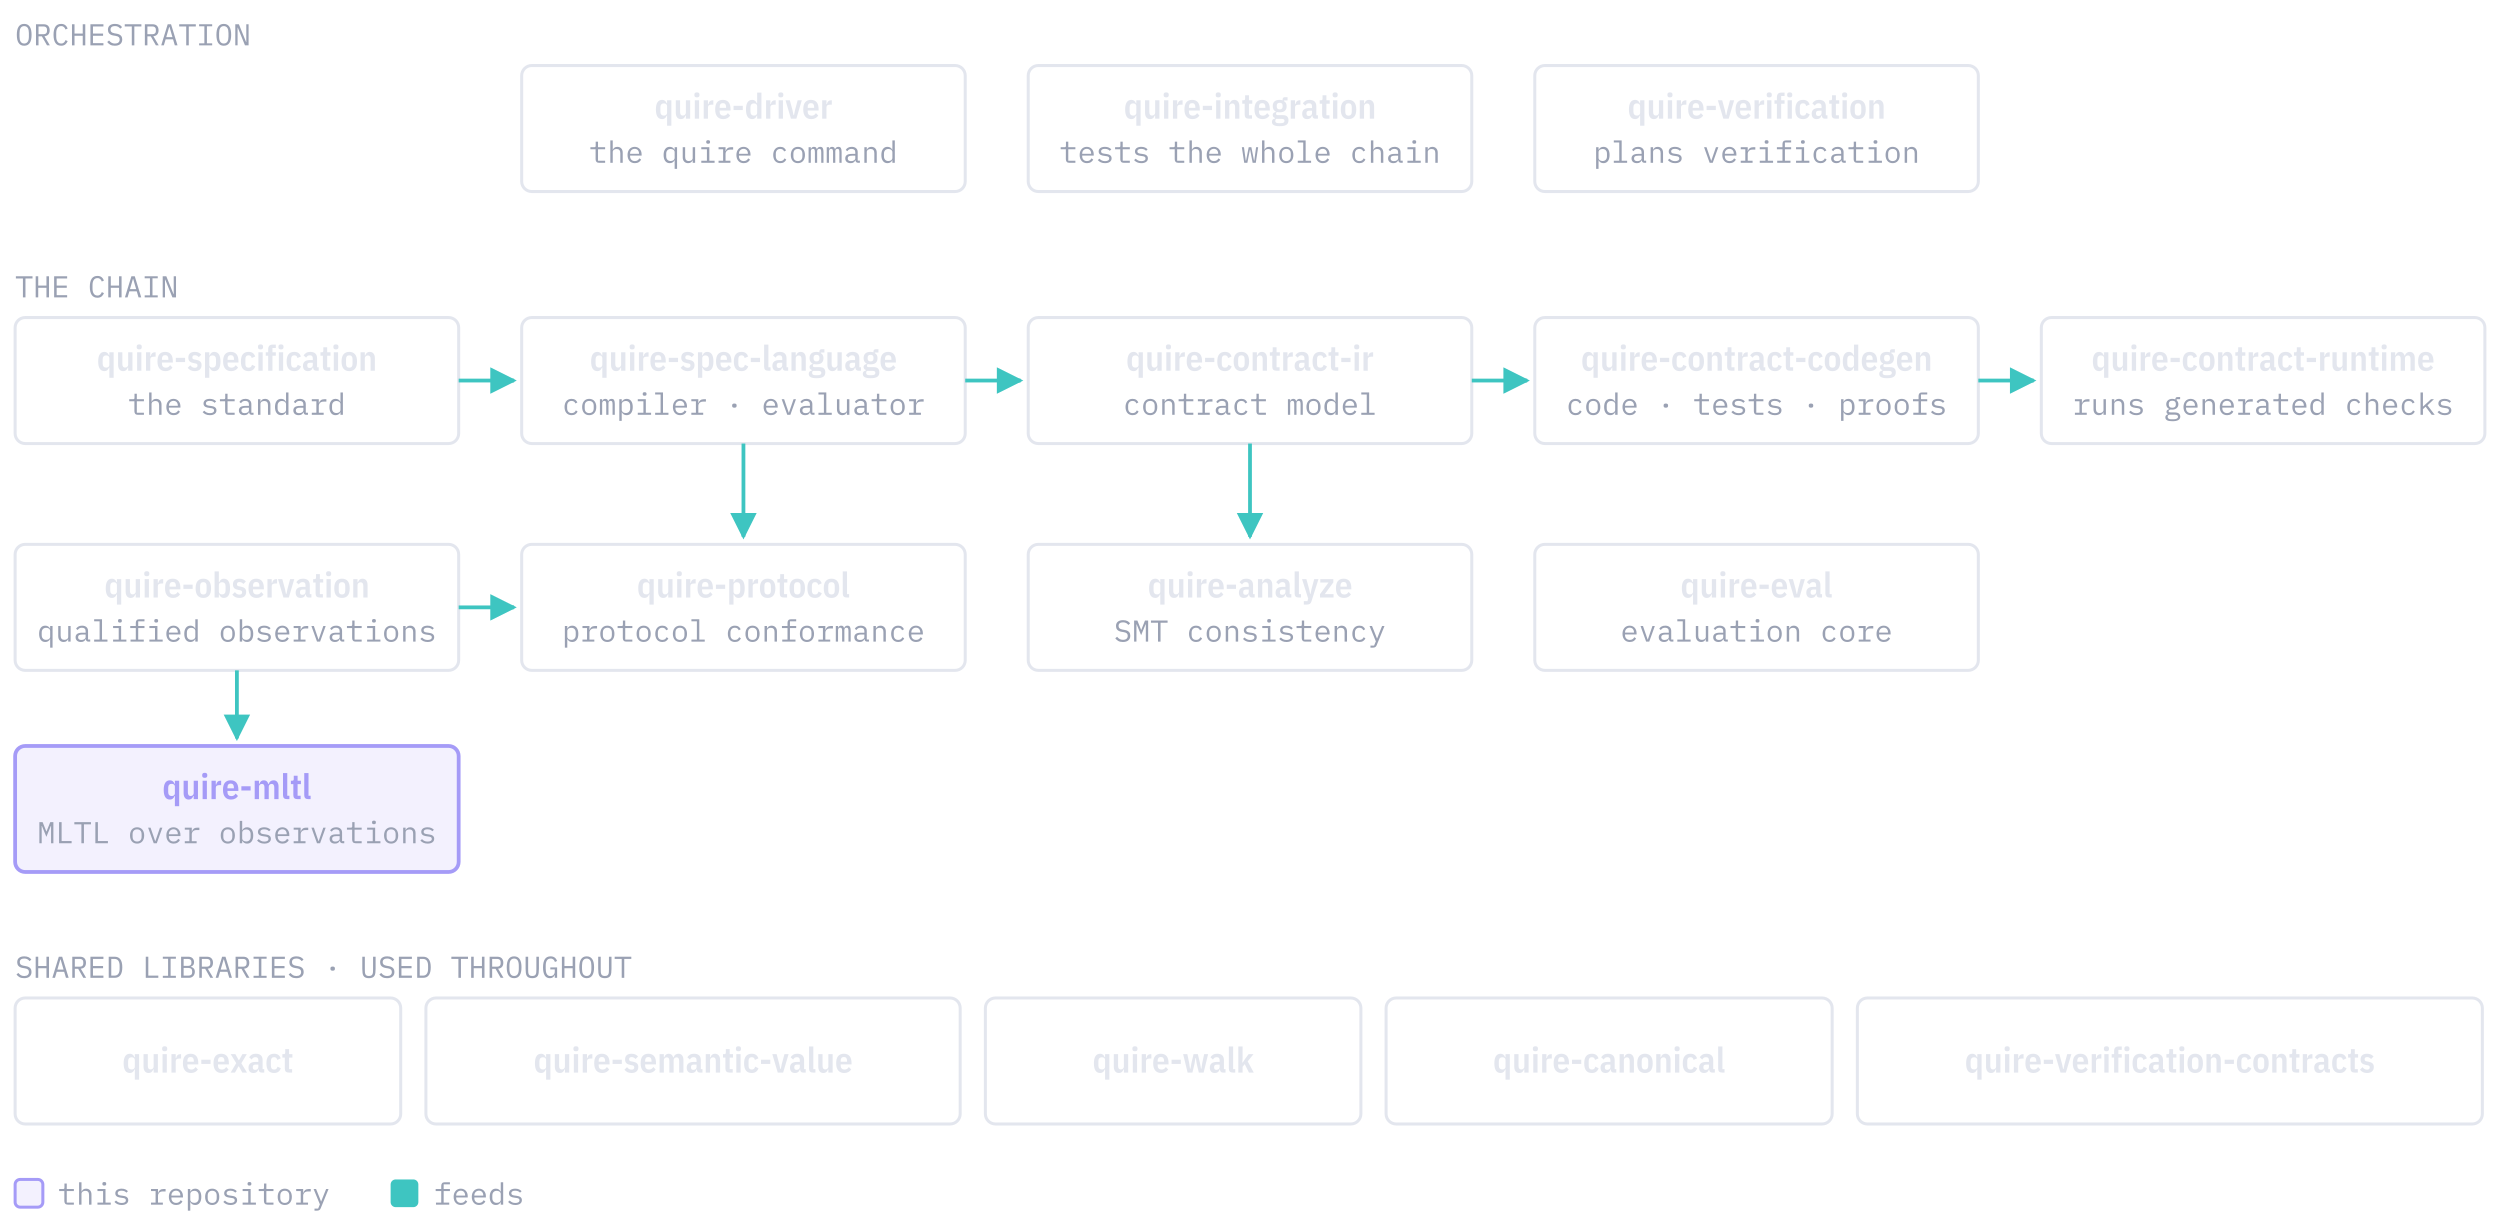
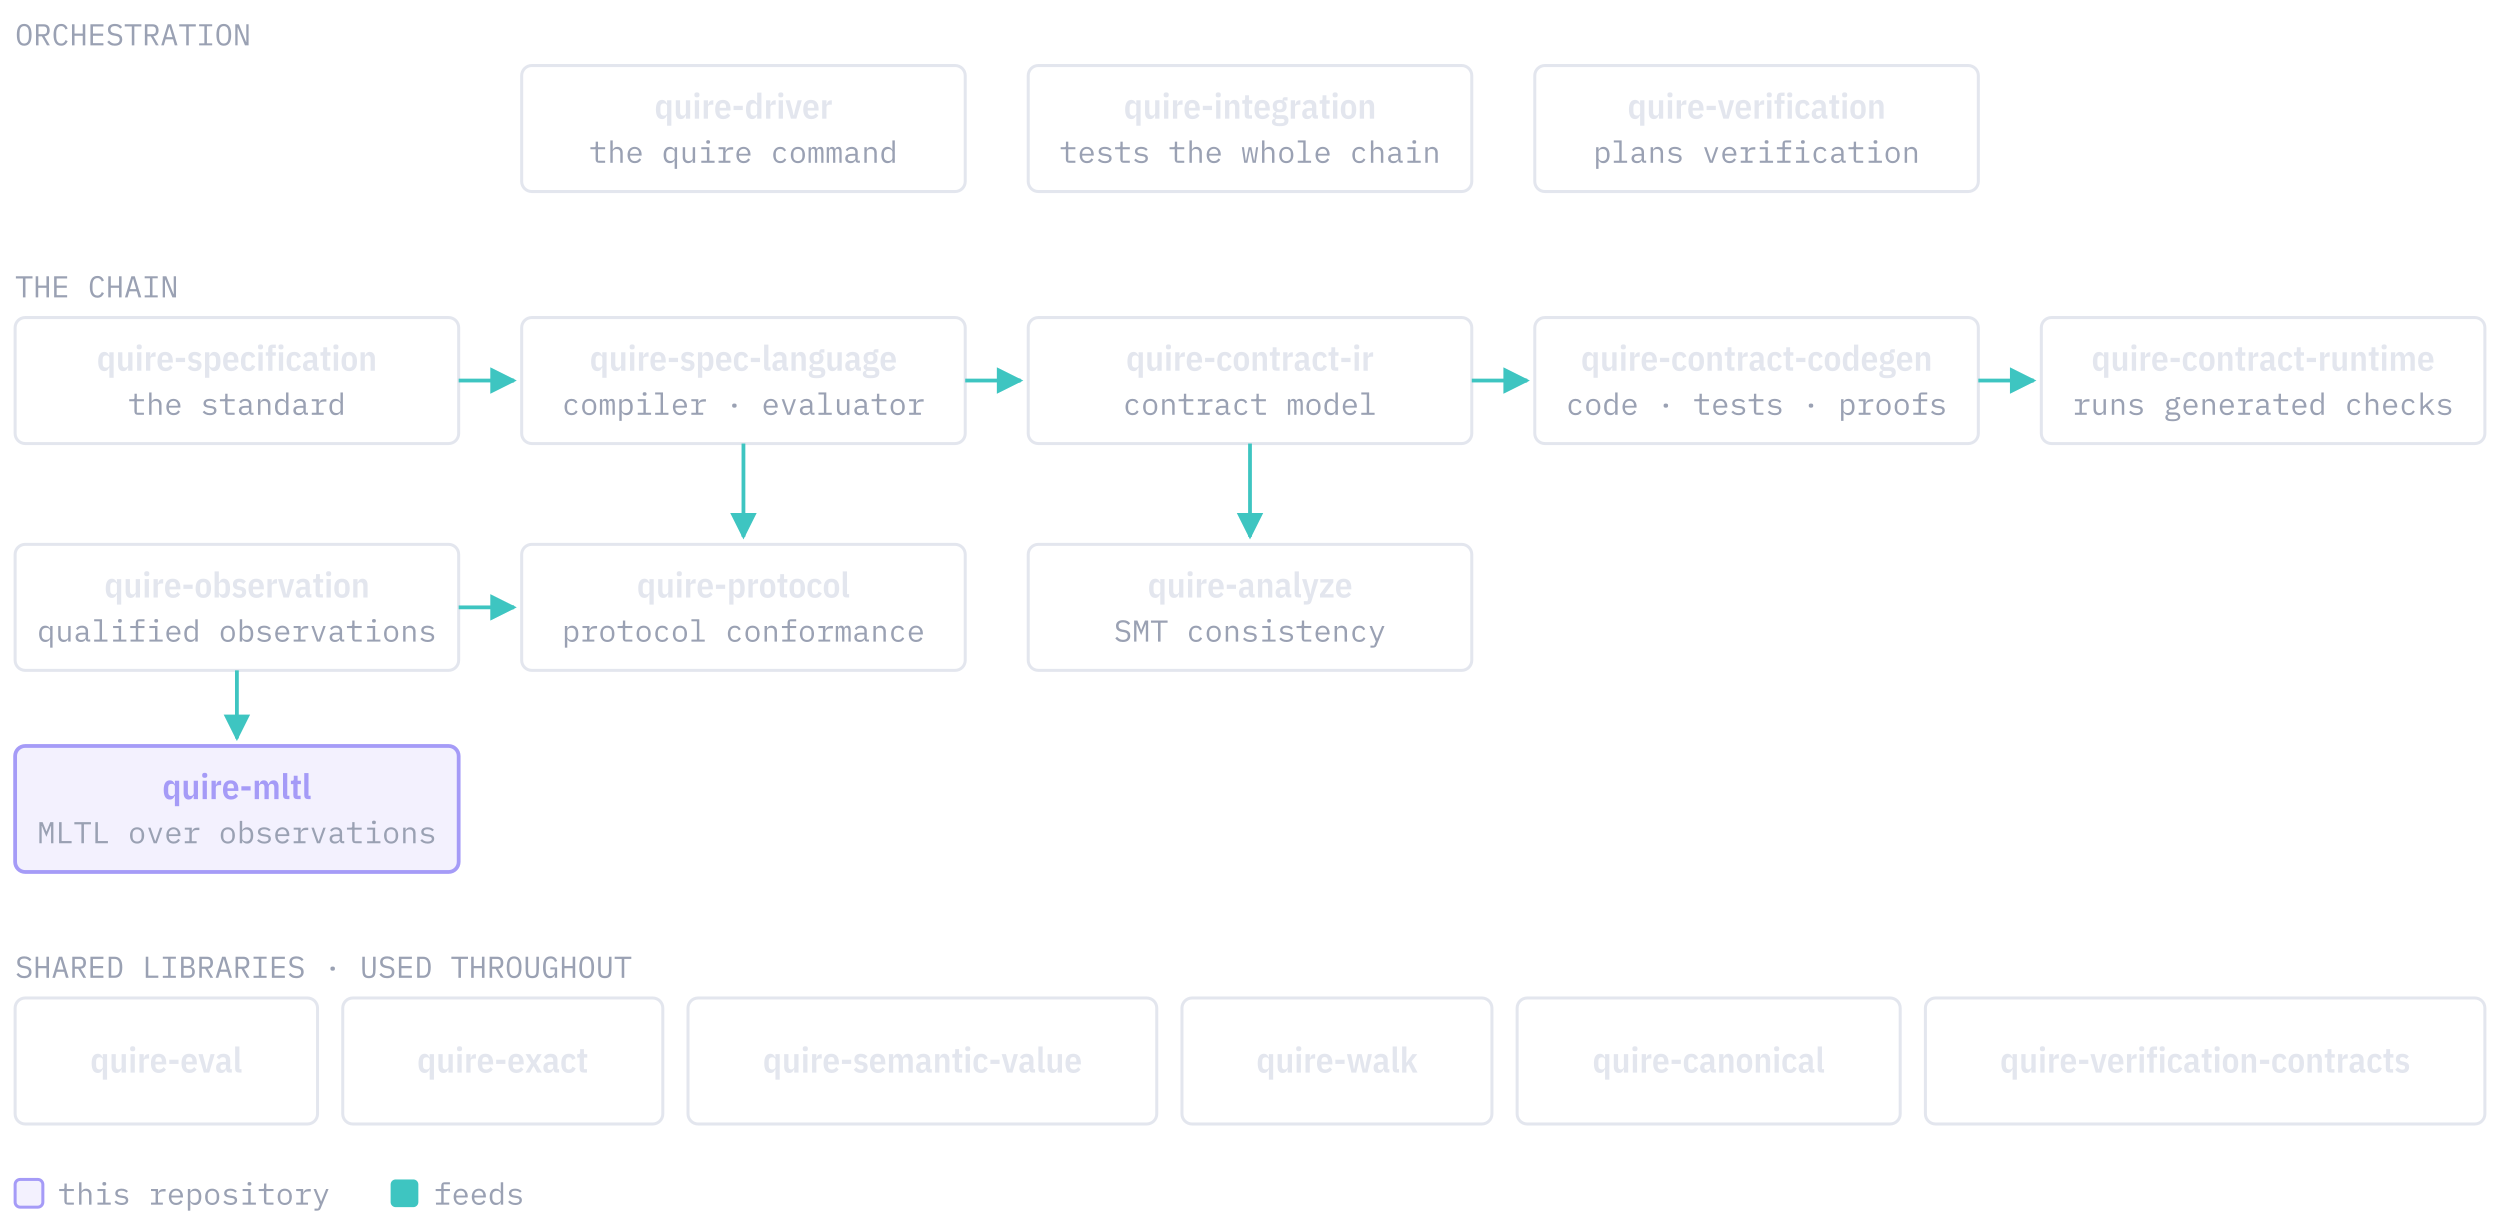
- <svg xmlns="http://www.w3.org/2000/svg" width="992" height="488" viewBox="-6 -6 992 488" role="img" aria-label="The Quire repositories. The main chain runs from the standard, quire-specification, to the compiler, quire-spec-language, then quire-contract-ir, quire-contract-codegen and quire-contract-runtime. quire-spec-language also feeds quire-protocol, and quire-contract-ir feeds quire-analyze. quire-observation feeds quire-protocol and quire-mltl. Above the chain, quire-driver runs it, quire-integration tests it and quire-verification plans verification. Below it, shared libraries used throughout: quire-exact, quire-semantic-value, quire-walk, quire-canonical and quire-verification-contracts.">
+ <svg xmlns="http://www.w3.org/2000/svg" width="992" height="488" viewBox="-6 -6 992 488" role="img" aria-label="The Quire repositories. The main chain runs from the standard, quire-specification, to the compiler, quire-spec-language, then quire-contract-ir, quire-contract-codegen and quire-contract-runtime. quire-spec-language also feeds quire-protocol, and quire-contract-ir feeds quire-analyze. quire-observation feeds quire-protocol and quire-mltl. Above the chain, quire-driver runs it, quire-integration tests it and quire-verification plans verification. Below it, shared libraries used throughout: quire-eval, quire-exact, quire-semantic-value, quire-walk, quire-canonical and quire-verification-contracts.">
  <defs>
    <path id="mono_A" d="M481 0 422 199H177L118 0H31L245 698H356L570 0ZM304 609H295L197 272H402Z" />
    <path id="mono_B" d="M88 698H325Q415 698 466 649Q517 600 517 518Q517 455 486 419Q456 383 408 368V365Q467 351 505 312Q543 274 543 201Q543 159 529 122Q515 85 490 58Q464 31 430 16Q395 0 355 0H88ZM330 73Q388 73 421 99Q454 125 454 179V220Q454 273 421 300Q388 326 330 326H172V73ZM316 395Q369 395 399 418Q429 442 429 490V529Q429 577 399 601Q369 625 316 625H172V395Z" />
    <path id="mono_C" d="M323 -12Q195 -12 132 81Q70 174 70 349Q70 524 132 617Q195 710 323 710Q371 710 406 697Q441 684 466 662Q491 640 508 612Q525 585 538 557L466 524Q457 547 445 568Q433 588 416 604Q400 619 378 628Q355 637 323 637Q240 637 200 574Q159 511 159 406V292Q159 187 200 124Q240 61 323 61Q355 61 378 70Q400 79 416 94Q433 110 445 130Q457 151 466 174L538 141Q525 112 508 85Q491 58 466 36Q441 14 406 1Q371 -12 323 -12Z" />
    <path id="mono_D" d="M95 698H290Q418 698 481 610Q544 522 544 349Q544 176 481 88Q418 0 290 0H95ZM286 73Q370 73 412 131Q455 189 455 295V403Q455 509 412 567Q370 625 286 625H179V73Z" />
    <path id="mono_E" d="M90 0V698H520V625H174V390H508V317H174V73H520V0Z" />
    <path id="mono_G" d="M444 93H439Q430 73 418 54Q406 35 388 20Q369 6 343 -3Q317 -12 281 -12Q167 -12 112 80Q56 172 56 344Q56 524 117 617Q178 710 305 710Q354 710 390 697Q426 684 452 662Q477 640 494 612Q511 585 522 557L450 524Q441 547 430 568Q418 588 402 604Q385 619 362 628Q339 637 308 637Q224 637 184 574Q145 511 145 406V298Q145 245 153 202Q161 158 180 126Q198 94 228 76Q257 59 300 59Q368 59 406 100Q444 141 444 206V278H297V345H522V0H444Z" />
    <path id="mono_H" d="M436 317H164V0H80V698H164V390H436V698H520V0H436Z" />
    <path id="mono_I" d="M84 0V67H258V631H84V698H516V631H342V67H516V0Z" />
    <path id="mono_L" d="M120 0V698H204V73H535V0Z" />
    <path id="mono_M" d="M455 350V571H447L300 212L153 571H145V350V0H68V698H176L299 390H305L428 698H532V0H455Z" />
    <path id="mono_N" d="M163 588H156V0H80V698H199L437 110H444V698H520V0H401Z" />
    <path id="mono_O" d="M300 -12Q236 -12 190 12Q144 37 114 83Q84 129 70 196Q56 263 56 349Q56 434 70 502Q84 569 114 615Q144 661 190 686Q236 710 300 710Q364 710 410 686Q456 661 486 615Q516 569 530 502Q544 434 544 349Q544 263 530 196Q516 129 486 83Q456 37 410 12Q364 -12 300 -12ZM300 61Q342 61 371 78Q400 94 419 124Q438 154 446 196Q455 239 455 292V406Q455 458 446 501Q438 544 419 574Q400 604 371 620Q342 637 300 637Q258 637 229 620Q200 604 181 574Q162 544 154 501Q145 458 145 406V292Q145 239 154 196Q162 154 181 124Q200 94 229 78Q258 61 300 61Z" />
    <path id="mono_R" d="M174 0H90V698H344Q441 698 492 645Q543 592 543 497Q543 412 499 361Q455 310 371 302L549 0H455L285 298H174ZM342 369Q395 369 424 396Q454 422 454 471V523Q454 572 424 598Q395 625 342 625H174V369Z" />
    <path id="mono_S" d="M298 -12Q204 -12 144 22Q84 57 45 111L106 161Q147 110 192 85Q238 60 301 60Q377 60 417 95Q457 130 457 193Q457 244 428 272Q399 301 327 313L249 326Q198 335 164 353Q129 371 108 396Q87 422 78 452Q69 483 69 516Q69 612 132 661Q195 710 302 710Q386 710 444 682Q501 654 536 603L477 552Q448 590 407 614Q366 638 301 638Q230 638 192 608Q154 578 154 518Q154 471 182 442Q211 412 285 399L360 386Q411 377 446 359Q481 341 502 316Q524 291 533 260Q542 229 542 195Q542 98 478 43Q415 -12 298 -12Z" />
    <path id="mono_T" d="M342 625V0H258V625H25V698H575V625Z" />
    <path id="mono_U" d="M164 698V279Q164 228 167 188Q170 148 183 120Q196 91 224 76Q251 61 300 61Q349 61 376 76Q404 91 417 120Q430 148 433 188Q436 228 436 279V698H520V299Q520 221 512 163Q505 105 482 66Q458 27 414 8Q371 -12 300 -12Q229 -12 186 8Q142 27 118 66Q95 105 88 163Q80 221 80 299V698Z" />
    <path id="mono_a" d="M495 0Q448 0 428 24Q408 48 403 84H398Q381 39 344 14Q306 -12 243 -12Q162 -12 114 30Q66 72 66 145Q66 217 118 256Q171 295 288 295H398V346Q398 403 366 432Q334 460 275 460Q223 460 190 440Q157 419 137 384L83 424Q93 444 110 463Q127 482 152 496Q177 511 209 520Q241 528 280 528Q371 528 424 482Q478 436 478 354V70H550V0ZM257 55Q288 55 314 62Q339 70 358 82Q377 95 388 112Q398 130 398 150V235H288Q216 235 183 215Q150 195 150 157V136Q150 96 178 76Q207 55 257 55Z" />
    <path id="mono_b" d="M95 740H175V432H179Q229 528 338 528Q433 528 486 457Q540 386 540 258Q540 130 486 59Q433 -12 338 -12Q229 -12 179 84H175V0H95ZM307 59Q377 59 416 102Q454 144 454 214V302Q454 372 416 414Q377 457 307 457Q280 457 256 450Q232 443 214 430Q196 416 186 396Q175 377 175 351V165Q175 139 186 120Q196 100 214 86Q232 73 256 66Q280 59 307 59Z" />
    <path id="mono_c" d="M318 -12Q262 -12 218 8Q175 27 145 62Q115 97 100 147Q84 197 84 258Q84 319 100 369Q116 419 146 454Q176 490 219 509Q262 528 317 528Q392 528 439 495Q486 462 508 409L444 375Q430 415 398 437Q365 459 317 459Q282 459 254 448Q227 436 208 415Q189 394 180 365Q170 336 170 302V214Q170 180 180 151Q189 122 208 101Q227 80 255 68Q283 57 319 57Q371 57 405 81Q439 105 459 147L516 108Q493 56 444 22Q396 -12 318 -12Z" />
    <path id="mono_d" d="M425 84H421Q371 -12 262 -12Q167 -12 114 59Q60 130 60 258Q60 386 114 457Q167 528 262 528Q371 528 421 432H425V740H505V0H425ZM293 59Q320 59 344 66Q368 73 386 86Q404 100 414 120Q425 139 425 165V351Q425 377 414 396Q404 416 386 430Q368 443 344 450Q320 457 293 457Q223 457 184 414Q146 372 146 302V214Q146 144 184 102Q223 59 293 59Z" />
    <path id="mono_e" d="M309 -12Q253 -12 208 7Q164 26 132 62Q101 97 84 146Q67 196 67 257Q67 319 84 369Q102 419 133 454Q164 490 208 509Q251 528 304 528Q356 528 398 509Q441 490 471 456Q501 423 517 377Q533 331 533 276V238H151V214Q151 180 162 151Q173 122 194 101Q214 80 244 68Q273 57 309 57Q361 57 399 81Q437 105 457 147L516 107Q493 55 440 22Q386 -12 309 -12ZM304 462Q271 462 243 450Q215 438 194 417Q174 396 162 368Q151 339 151 305V298H447V309Q447 343 436 371Q426 399 408 420Q389 440 362 451Q336 462 304 462Z" />
    <path id="mono_f" d="M83 68H257V448H73V516H257V622Q257 674 284 707Q312 740 371 740H544V672H337V516H544V448H337V68H521V0H83Z" />
    <path id="mono_g" d="M561 -59Q561 -137 496 -174Q431 -212 301 -212Q176 -212 122 -179Q67 -146 67 -84Q67 -42 89 -19Q111 4 151 15V27Q129 38 117 55Q105 72 105 98Q105 138 132 158Q158 178 198 188V192Q150 213 124 254Q97 295 97 350Q97 389 111 422Q125 455 152 478Q178 502 215 515Q252 528 297 528Q355 528 399 507V516Q399 546 413 566Q427 586 461 586H556V516H440V481Q468 457 483 424Q498 391 498 350Q498 311 484 278Q469 245 443 222Q417 198 380 185Q342 172 297 172Q284 172 272 173Q260 174 248 176Q236 174 223 170Q210 165 199 158Q188 150 181 140Q174 130 174 117Q174 94 197 86Q220 79 257 79H371Q471 79 516 42Q561 4 561 -59ZM486 -63Q486 -32 461 -14Q436 5 374 5H195Q143 -16 143 -65Q143 -99 170 -124Q197 -148 260 -148H338Q408 -148 447 -126Q486 -105 486 -63ZM297 234Q357 234 386 262Q414 290 414 336V365Q414 411 386 438Q357 466 297 466Q237 466 209 438Q181 411 181 365V336Q181 290 209 262Q237 234 297 234Z" />
    <path id="mono_h" d="M98 740H178V432H182Q190 451 202 468Q214 486 232 499Q249 512 273 520Q297 528 329 528Q410 528 459 476Q508 425 508 331V0H428V317Q428 388 397 422Q366 457 306 457Q282 457 259 451Q236 445 218 433Q200 421 189 402Q178 383 178 358V0H98Z" />
    <path id="mono_i" d="M332 630Q297 630 283 644Q269 659 269 681V697Q269 719 283 734Q297 748 332 748Q367 748 381 734Q395 719 395 697V681Q395 659 381 644Q367 630 332 630ZM106 68H292V448H106V516H372V68H546V0H106Z" />
    <path id="mono_k" d="M105 740H185V273H189L279 358L451 516H549L335 314L574 0H475L274 268L185 187V0H105Z" />
    <path id="mono_l" d="M80 68H260V672H80V740H340V68H520V0H80Z" />
    <path id="mono_m" d="M54 0V516H128V456H132Q144 486 166 507Q188 528 231 528Q276 528 298 506Q320 483 325 447H328Q342 482 368 505Q394 528 440 528Q503 528 524 484Q546 440 546 358V0H472V345Q472 411 458 436Q445 462 409 462Q377 462 357 442Q337 421 337 379V0H263V345Q263 411 250 436Q236 462 201 462Q169 462 148 442Q128 421 128 379V0Z" />
    <path id="mono_n" d="M98 0V516H178V432H182Q190 451 202 468Q214 486 232 499Q249 512 273 520Q297 528 329 528Q410 528 459 476Q508 425 508 331V0H428V317Q428 388 397 422Q366 457 306 457Q282 457 259 451Q236 445 218 433Q200 421 189 402Q178 383 178 358V0Z" />
    <path id="mono_o" d="M300 -12Q246 -12 202 7Q159 26 128 62Q98 97 82 146Q66 196 66 258Q66 319 82 369Q98 419 128 454Q159 490 202 509Q246 528 300 528Q354 528 398 509Q441 490 472 454Q502 419 518 369Q534 319 534 258Q534 196 518 146Q502 97 472 62Q441 26 398 7Q354 -12 300 -12ZM300 57Q367 57 408 97Q449 137 449 221V295Q449 379 408 419Q367 459 300 459Q233 459 192 419Q151 379 151 295V221Q151 137 192 97Q233 57 300 57Z" />
    <path id="mono_p" d="M95 516H175V432H179Q229 528 338 528Q433 528 486 457Q540 386 540 258Q540 130 486 59Q433 -12 338 -12Q229 -12 179 84H175V-200H95ZM307 59Q377 59 416 102Q454 144 454 214V302Q454 372 416 414Q377 457 307 457Q280 457 256 450Q232 443 214 430Q196 416 186 396Q175 377 175 351V165Q175 139 186 120Q196 100 214 86Q232 73 256 66Q280 59 307 59Z" />
    <path id="mono_periodcentered" d="M300 235Q259 235 242 252Q226 269 226 295V313Q226 339 242 356Q259 373 300 373Q341 373 358 356Q374 339 374 313V295Q374 269 358 252Q341 235 300 235Z" />
    <path id="mono_q" d="M425 84H421Q371 -12 262 -12Q167 -12 114 59Q60 130 60 258Q60 386 114 457Q167 528 262 528Q371 528 421 432H425V516H505V-200H425ZM293 59Q320 59 344 66Q368 73 386 86Q404 100 414 120Q425 139 425 165V351Q425 377 414 396Q404 416 386 430Q368 443 344 450Q320 457 293 457Q223 457 184 414Q146 372 146 302V214Q146 144 184 102Q223 59 293 59Z" />
    <path id="mono_r" d="M77 68H228V448H77V516H308V386H313Q329 447 374 482Q418 516 487 516H559V436H462Q393 436 350 396Q308 356 308 291V68H469V0H77Z" />
    <path id="mono_s" d="M306 -12Q225 -12 166 16Q108 43 67 89L121 136Q158 97 202 76Q246 55 308 55Q368 55 406 76Q445 98 445 144Q445 164 438 178Q430 191 417 199Q404 207 388 212Q372 216 354 219L273 231Q246 235 214 242Q183 249 157 264Q131 280 114 306Q96 332 96 374Q96 413 112 442Q127 470 155 490Q183 509 221 518Q259 528 304 528Q374 528 426 506Q477 484 514 445L462 396Q453 407 440 418Q426 430 406 440Q387 449 361 455Q335 461 301 461Q240 461 208 440Q175 419 175 379Q175 359 182 346Q190 332 203 324Q216 316 232 312Q249 307 266 304L347 292Q375 288 406 281Q437 274 463 258Q489 243 506 217Q524 191 524 149Q524 72 464 30Q405 -12 306 -12Z" />
    <path id="mono_t" d="M325 0Q266 0 238 33Q211 66 211 118V448H39V516H167Q193 516 204 526Q214 537 214 563V698H291V516H526V448H291V68H526V0Z" />
    <path id="mono_u" d="M422 84H418Q410 65 398 48Q386 30 368 17Q351 4 327 -4Q303 -12 271 -12Q190 -12 141 40Q92 91 92 185V516H172V199Q172 128 203 94Q234 59 294 59Q318 59 341 65Q364 71 382 83Q400 95 411 114Q422 132 422 158V516H502V0H422Z" />
    <path id="mono_v" d="M249 0 64 516H145L219 300L299 67H303L383 300L457 516H536L351 0Z" />
    <path id="mono_w" d="M30 516H101L160 70H169L257 516H345L433 70H442L501 516H570L491 0H387L305 432H297L213 0H109Z" />
    <path id="mono_y" d="M467 516H547L291 -113Q282 -135 271 -152Q260 -168 245 -178Q230 -189 209 -194Q188 -200 159 -200H83V-132H203L261 10L53 516H135L222 300L299 104H303L380 300Z" />
    <path id="title_a" d="M406 0Q325 0 321 89H309Q299 41 264 14Q229 -12 177 -12Q105 -12 69 28Q33 68 33 140Q33 222 84 262Q135 302 231 302H312V347Q312 393 292 415Q273 437 228 437Q191 437 166 420Q141 402 122 370L51 434Q80 479 124 506Q169 534 238 534Q433 534 433 350V97H479V0ZM223 77Q260 77 286 98Q312 120 312 158V227H239Q155 227 155 162V140Q155 107 173 92Q191 77 223 77Z" />
    <path id="title_b" d="M66 740H187V436H201Q212 480 246 507Q279 534 324 534Q416 534 460 464Q504 395 504 261Q504 127 460 58Q416 -12 324 -12Q279 -12 246 15Q212 42 201 86H187V0H66ZM278 88Q325 88 351 117Q377 146 377 199V323Q377 376 351 405Q325 434 278 434Q237 434 212 414Q187 393 187 356V166Q187 129 212 108Q237 88 278 88Z" />
    <path id="title_c" d="M251 -12Q145 -12 90 54Q34 120 34 261Q34 402 90 468Q145 534 251 534Q328 534 374 499Q419 464 439 403L340 359Q332 397 312 416Q291 436 251 436Q161 436 161 328V194Q161 86 251 86Q293 86 315 106Q337 126 348 168L442 123Q396 -12 251 -12Z" />
    <path id="title_d" d="M357 86H343Q332 42 298 15Q265 -12 220 -12Q128 -12 84 58Q40 127 40 261Q40 395 84 464Q128 534 220 534Q265 534 298 507Q332 480 343 436H357V740H478V0H357ZM266 88Q307 88 332 108Q357 129 357 166V356Q357 393 332 414Q307 434 266 434Q219 434 193 405Q167 376 167 323V199Q167 146 193 117Q219 88 266 88Z" />
    <path id="title_e" d="M263 -12Q212 -12 170 4Q127 21 97 54Q67 88 50 140Q34 191 34 261Q34 402 90 468Q147 534 252 534Q357 534 414 468Q470 402 470 261V232H161V198Q161 146 190 116Q219 86 270 86Q313 86 342 104Q372 123 393 158L459 89Q430 43 381 16Q332 -12 263 -12ZM252 441Q161 441 161 333V307H343V333Q343 441 252 441Z" />
    <path id="title_f" d="M91 425H22V522H91V603Q91 674 122 707Q154 740 220 740H308V643H212V522H308V425H212V0H91Z" />
    <path id="title_g" d="M493 -46Q493 -87 480 -118Q468 -149 439 -170Q410 -191 362 -202Q314 -212 244 -212Q182 -212 140 -204Q98 -195 72 -179Q46 -163 35 -140Q24 -117 24 -88Q24 -48 46 -25Q68 -2 109 4V23Q77 31 62 53Q46 75 46 107Q46 139 68 160Q90 182 132 190V203Q47 245 47 357Q47 442 95 488Q143 534 244 534Q289 534 326 520V539Q326 610 394 610H467V516H366V496Q403 478 422 442Q441 407 441 357Q441 272 394 226Q346 181 244 181Q203 181 168 189Q154 183 147 170Q140 157 140 141Q140 121 153 111Q166 101 196 101H329Q418 101 456 63Q493 25 493 -46ZM380 -60Q380 -33 362 -19Q344 -5 302 -5H141Q119 -24 119 -61Q119 -93 140 -110Q162 -127 216 -127H275Q332 -127 356 -110Q380 -94 380 -60ZM244 264Q327 264 327 346V369Q327 451 244 451Q161 451 161 369V346Q161 264 244 264Z" />
    <path id="title_hyphen" d="M50 245V365H312V245Z" />
    <path id="title_i" d="M126 604Q88 604 71 620Q54 637 54 665V685Q54 713 71 730Q88 746 126 746Q164 746 181 730Q198 713 198 685V665Q198 637 181 620Q164 604 126 604ZM66 522H187V0H66Z" />
    <path id="title_k" d="M66 740H187V395L179 287H193L254 383L358 522H495L332 317L504 0H368L248 239L187 163V0H66Z" />
    <path id="title_l" d="M184 0Q121 0 94 28Q66 56 66 116V740H187V97H247V0Z" />
    <path id="title_m" d="M66 0V522H187V435H201Q232 534 324 534Q422 534 451 431H463Q480 484 516 509Q551 534 602 534Q668 534 705 486Q742 439 742 351V0H621V330Q621 432 548 432Q513 432 488 410Q464 389 464 350V0H343V330Q343 384 325 408Q307 432 271 432Q236 432 212 410Q187 389 187 350V0Z" />
    <path id="title_n" d="M66 0V522H187V435H201Q232 534 326 534Q396 534 434 486Q472 439 472 351V0H351V330Q351 432 275 432Q238 432 212 410Q187 389 187 350V0Z" />
    <path id="title_o" d="M253 -12Q149 -12 92 54Q34 120 34 261Q34 402 92 468Q149 534 253 534Q357 534 414 468Q472 402 472 261Q472 120 414 54Q357 -12 253 -12ZM253 86Q345 86 345 194V328Q345 436 253 436Q161 436 161 328V194Q161 86 253 86Z" />
    <path id="title_p" d="M66 522H187V436H201Q212 480 246 507Q279 534 324 534Q416 534 460 464Q504 395 504 261Q504 127 460 58Q416 -12 324 -12Q279 -12 246 15Q212 42 201 86H187V-200H66ZM278 88Q325 88 351 117Q377 146 377 199V323Q377 376 351 405Q325 434 278 434Q237 434 212 414Q187 393 187 356V166Q187 129 212 108Q237 88 278 88Z" />
    <path id="title_q" d="M357 86H343Q332 42 298 15Q265 -12 220 -12Q128 -12 84 58Q40 127 40 261Q40 395 84 464Q128 534 220 534Q265 534 298 507Q332 480 343 436H357V522H478V-200H357ZM266 88Q307 88 332 108Q357 129 357 166V356Q357 393 332 414Q307 434 266 434Q219 434 193 405Q167 376 167 323V199Q167 146 193 117Q219 88 266 88Z" />
    <path id="title_r" d="M66 0V522H187V415H201Q210 467 238 494Q267 522 313 522H339V398H299Q242 398 214 380Q187 362 187 317V0Z" />
    <path id="title_s" d="M224 -12Q159 -12 110 12Q61 35 24 82L98 154Q123 119 154 101Q185 83 226 83Q302 83 302 147Q302 172 290 186Q277 201 247 206L198 215Q116 230 79 266Q42 302 42 371Q42 453 90 494Q138 534 226 534Q287 534 332 514Q376 494 409 455L338 384Q318 409 290 424Q261 439 226 439Q156 439 156 376Q156 350 170 336Q184 323 214 318L264 309Q346 294 382 258Q417 223 417 159Q417 78 367 33Q317 -12 224 -12Z" />
    <path id="title_t" d="M210 0Q147 0 119 28Q91 56 91 117V425H22V522H58Q84 522 94 534Q103 546 103 572V664H212V522H306V425H212V97H298V0Z" />
    <path id="title_u" d="M346 88H332Q302 -12 205 -12Q135 -12 98 36Q60 83 60 172V522H181V192Q181 89 257 89Q294 89 320 111Q346 133 346 172V522H467V0H346Z" />
    <path id="title_v" d="M162 0 8 522H130L205 244L234 103H248L277 244L352 522H469L315 0Z" />
    <path id="title_w" d="M16 522H135L186 278L211 110H223L253 278L311 522H433L492 278L522 110H534L559 278L612 522H724L597 0H461L400 254L377 409H364L340 254L279 0H143Z" />
    <path id="title_x" d="M15 0 173 267 17 522H149L242 354H255L348 522H472L318 264L478 0H345L249 176H236L138 0Z" />
    <path id="title_y" d="M353 522H474L275 -109Q258 -162 227 -181Q196 -200 140 -200H58V-103H161L182 -29L8 522H131L209 240L237 103H249L277 241Z" />
    <path id="title_z" d="M34 0V95L275 425H42V522H412V428L170 97H418V0Z" />
    <marker id="ah-model" viewBox="0 0 10 10" refX="9" refY="5" markerWidth="7" markerHeight="7" orient="auto-start-reverse">
      <path d="M0,0 L10,5 L0,10 z" fill="#3ec5c1" />
    </marker>
  </defs>
  <rect x="201" y="20" width="176" height="50" rx="4" stroke="#e3e6ee" stroke-width="1.2" fill="none" />
  <g fill="#e3e6ee" transform="translate(253.7,41.1) scale(0.014,-0.014)">
    <use href="#title_q" x="0" />
    <use href="#title_u" x="544" />
    <use href="#title_i" x="1077" />
    <use href="#title_r" x="1329" />
    <use href="#title_e" x="1686" />
    <use href="#title_hyphen" x="2191" />
    <use href="#title_d" x="2553" />
    <use href="#title_r" x="3097" />
    <use href="#title_i" x="3454" />
    <use href="#title_v" x="3706" />
    <use href="#title_e" x="4182" />
    <use href="#title_r" x="4687" />
  </g>
  <g fill="#9aa1b3" transform="translate(227.8,58.6) scale(0.012,-0.012)">
    <use href="#mono_t" x="0" />
    <use href="#mono_h" x="600" />
    <use href="#mono_e" x="1200" />
    <use href="#mono_q" x="2400" />
    <use href="#mono_u" x="3000" />
    <use href="#mono_i" x="3600" />
    <use href="#mono_r" x="4200" />
    <use href="#mono_e" x="4800" />
    <use href="#mono_c" x="6000" />
    <use href="#mono_o" x="6600" />
    <use href="#mono_m" x="7200" />
    <use href="#mono_m" x="7800" />
    <use href="#mono_a" x="8400" />
    <use href="#mono_n" x="9000" />
    <use href="#mono_d" x="9600" />
  </g>
  <rect x="402" y="20" width="176" height="50" rx="4" stroke="#e3e6ee" stroke-width="1.2" fill="none" />
  <g fill="#e3e6ee" transform="translate(439.9,41.1) scale(0.014,-0.014)">
    <use href="#title_q" x="0" />
    <use href="#title_u" x="544" />
    <use href="#title_i" x="1077" />
    <use href="#title_r" x="1329" />
    <use href="#title_e" x="1686" />
    <use href="#title_hyphen" x="2191" />
    <use href="#title_i" x="2553" />
    <use href="#title_n" x="2805" />
    <use href="#title_t" x="3337" />
    <use href="#title_e" x="3671" />
    <use href="#title_g" x="4176" />
    <use href="#title_r" x="4668" />
    <use href="#title_a" x="5025" />
    <use href="#title_t" x="5532" />
    <use href="#title_i" x="5866" />
    <use href="#title_o" x="6118" />
    <use href="#title_n" x="6624" />
  </g>
  <g fill="#9aa1b3" transform="translate(414.4,58.6) scale(0.012,-0.012)">
    <use href="#mono_t" x="0" />
    <use href="#mono_e" x="600" />
    <use href="#mono_s" x="1200" />
    <use href="#mono_t" x="1800" />
    <use href="#mono_s" x="2400" />
    <use href="#mono_t" x="3600" />
    <use href="#mono_h" x="4200" />
    <use href="#mono_e" x="4800" />
    <use href="#mono_w" x="6000" />
    <use href="#mono_h" x="6600" />
    <use href="#mono_o" x="7200" />
    <use href="#mono_l" x="7800" />
    <use href="#mono_e" x="8400" />
    <use href="#mono_c" x="9600" />
    <use href="#mono_h" x="10200" />
    <use href="#mono_a" x="10800" />
    <use href="#mono_i" x="11400" />
    <use href="#mono_n" x="12000" />
  </g>
  <rect x="603" y="20" width="176" height="50" rx="4" stroke="#e3e6ee" stroke-width="1.2" fill="none" />
  <g fill="#e3e6ee" transform="translate(639.8,41.1) scale(0.014,-0.014)">
    <use href="#title_q" x="0" />
    <use href="#title_u" x="544" />
    <use href="#title_i" x="1077" />
    <use href="#title_r" x="1329" />
    <use href="#title_e" x="1686" />
    <use href="#title_hyphen" x="2191" />
    <use href="#title_v" x="2553" />
    <use href="#title_e" x="3029" />
    <use href="#title_r" x="3534" />
    <use href="#title_i" x="3891" />
    <use href="#title_f" x="4143" />
    <use href="#title_i" x="4471" />
    <use href="#title_c" x="4723" />
    <use href="#title_a" x="5187" />
    <use href="#title_t" x="5694" />
    <use href="#title_i" x="6028" />
    <use href="#title_o" x="6280" />
    <use href="#title_n" x="6786" />
  </g>
  <g fill="#9aa1b3" transform="translate(626.2,58.6) scale(0.012,-0.012)">
    <use href="#mono_p" x="0" />
    <use href="#mono_l" x="600" />
    <use href="#mono_a" x="1200" />
    <use href="#mono_n" x="1800" />
    <use href="#mono_s" x="2400" />
    <use href="#mono_v" x="3600" />
    <use href="#mono_e" x="4200" />
    <use href="#mono_r" x="4800" />
    <use href="#mono_i" x="5400" />
    <use href="#mono_f" x="6000" />
    <use href="#mono_i" x="6600" />
    <use href="#mono_c" x="7200" />
    <use href="#mono_a" x="7800" />
    <use href="#mono_t" x="8400" />
    <use href="#mono_i" x="9000" />
    <use href="#mono_o" x="9600" />
    <use href="#mono_n" x="10200" />
  </g>
  <rect x="0" y="120" width="176" height="50" rx="4" stroke="#e3e6ee" stroke-width="1.2" fill="none" />
  <g fill="#e3e6ee" transform="translate(32.4,141.1) scale(0.014,-0.014)">
    <use href="#title_q" x="0" />
    <use href="#title_u" x="544" />
    <use href="#title_i" x="1077" />
    <use href="#title_r" x="1329" />
    <use href="#title_e" x="1686" />
    <use href="#title_hyphen" x="2191" />
    <use href="#title_s" x="2553" />
    <use href="#title_p" x="3002" />
    <use href="#title_e" x="3546" />
    <use href="#title_c" x="4051" />
    <use href="#title_i" x="4515" />
    <use href="#title_f" x="4767" />
    <use href="#title_i" x="5095" />
    <use href="#title_c" x="5347" />
    <use href="#title_a" x="5811" />
    <use href="#title_t" x="6318" />
    <use href="#title_i" x="6652" />
    <use href="#title_o" x="6904" />
    <use href="#title_n" x="7410" />
  </g>
  <g fill="#9aa1b3" transform="translate(44.8,158.6) scale(0.012,-0.012)">
    <use href="#mono_t" x="0" />
    <use href="#mono_h" x="600" />
    <use href="#mono_e" x="1200" />
    <use href="#mono_s" x="2400" />
    <use href="#mono_t" x="3000" />
    <use href="#mono_a" x="3600" />
    <use href="#mono_n" x="4200" />
    <use href="#mono_d" x="4800" />
    <use href="#mono_a" x="5400" />
    <use href="#mono_r" x="6000" />
    <use href="#mono_d" x="6600" />
  </g>
  <rect x="201" y="120" width="176" height="50" rx="4" stroke="#e3e6ee" stroke-width="1.2" fill="none" />
  <g fill="#e3e6ee" transform="translate(228,141.1) scale(0.014,-0.014)">
    <use href="#title_q" x="0" />
    <use href="#title_u" x="544" />
    <use href="#title_i" x="1077" />
    <use href="#title_r" x="1329" />
    <use href="#title_e" x="1686" />
    <use href="#title_hyphen" x="2191" />
    <use href="#title_s" x="2553" />
    <use href="#title_p" x="3002" />
    <use href="#title_e" x="3546" />
    <use href="#title_c" x="4051" />
    <use href="#title_hyphen" x="4515" />
    <use href="#title_l" x="4877" />
    <use href="#title_a" x="5145" />
    <use href="#title_n" x="5652" />
    <use href="#title_g" x="6184" />
    <use href="#title_u" x="6676" />
    <use href="#title_a" x="7209" />
    <use href="#title_g" x="7716" />
    <use href="#title_e" x="8208" />
  </g>
  <g fill="#9aa1b3" transform="translate(217,158.6) scale(0.012,-0.012)">
    <use href="#mono_c" x="0" />
    <use href="#mono_o" x="600" />
    <use href="#mono_m" x="1200" />
    <use href="#mono_p" x="1800" />
    <use href="#mono_i" x="2400" />
    <use href="#mono_l" x="3000" />
    <use href="#mono_e" x="3600" />
    <use href="#mono_r" x="4200" />
    <use href="#mono_periodcentered" x="5400" />
    <use href="#mono_e" x="6600" />
    <use href="#mono_v" x="7200" />
    <use href="#mono_a" x="7800" />
    <use href="#mono_l" x="8400" />
    <use href="#mono_u" x="9000" />
    <use href="#mono_a" x="9600" />
    <use href="#mono_t" x="10200" />
    <use href="#mono_o" x="10800" />
    <use href="#mono_r" x="11400" />
  </g>
  <rect x="402" y="120" width="176" height="50" rx="4" stroke="#e3e6ee" stroke-width="1.2" fill="none" />
  <g fill="#e3e6ee" transform="translate(440.8,141.1) scale(0.014,-0.014)">
    <use href="#title_q" x="0" />
    <use href="#title_u" x="544" />
    <use href="#title_i" x="1077" />
    <use href="#title_r" x="1329" />
    <use href="#title_e" x="1686" />
    <use href="#title_hyphen" x="2191" />
    <use href="#title_c" x="2553" />
    <use href="#title_o" x="3017" />
    <use href="#title_n" x="3523" />
    <use href="#title_t" x="4055" />
    <use href="#title_r" x="4389" />
    <use href="#title_a" x="4746" />
    <use href="#title_c" x="5253" />
    <use href="#title_t" x="5717" />
    <use href="#title_hyphen" x="6051" />
    <use href="#title_i" x="6413" />
    <use href="#title_r" x="6665" />
  </g>
  <g fill="#9aa1b3" transform="translate(439.6,158.6) scale(0.012,-0.012)">
    <use href="#mono_c" x="0" />
    <use href="#mono_o" x="600" />
    <use href="#mono_n" x="1200" />
    <use href="#mono_t" x="1800" />
    <use href="#mono_r" x="2400" />
    <use href="#mono_a" x="3000" />
    <use href="#mono_c" x="3600" />
    <use href="#mono_t" x="4200" />
    <use href="#mono_m" x="5400" />
    <use href="#mono_o" x="6000" />
    <use href="#mono_d" x="6600" />
    <use href="#mono_e" x="7200" />
    <use href="#mono_l" x="7800" />
  </g>
  <rect x="603" y="120" width="176" height="50" rx="4" stroke="#e3e6ee" stroke-width="1.2" fill="none" />
  <g fill="#e3e6ee" transform="translate(621.3,141.1) scale(0.014,-0.014)">
    <use href="#title_q" x="0" />
    <use href="#title_u" x="544" />
    <use href="#title_i" x="1077" />
    <use href="#title_r" x="1329" />
    <use href="#title_e" x="1686" />
    <use href="#title_hyphen" x="2191" />
    <use href="#title_c" x="2553" />
    <use href="#title_o" x="3017" />
    <use href="#title_n" x="3523" />
    <use href="#title_t" x="4055" />
    <use href="#title_r" x="4389" />
    <use href="#title_a" x="4746" />
    <use href="#title_c" x="5253" />
    <use href="#title_t" x="5717" />
    <use href="#title_hyphen" x="6051" />
    <use href="#title_c" x="6413" />
    <use href="#title_o" x="6877" />
    <use href="#title_d" x="7383" />
    <use href="#title_e" x="7927" />
    <use href="#title_g" x="8432" />
    <use href="#title_e" x="8924" />
    <use href="#title_n" x="9429" />
  </g>
  <g fill="#9aa1b3" transform="translate(615.4,158.6) scale(0.012,-0.012)">
    <use href="#mono_c" x="0" />
    <use href="#mono_o" x="600" />
    <use href="#mono_d" x="1200" />
    <use href="#mono_e" x="1800" />
    <use href="#mono_periodcentered" x="3000" />
    <use href="#mono_t" x="4200" />
    <use href="#mono_e" x="4800" />
    <use href="#mono_s" x="5400" />
    <use href="#mono_t" x="6000" />
    <use href="#mono_s" x="6600" />
    <use href="#mono_periodcentered" x="7800" />
    <use href="#mono_p" x="9000" />
    <use href="#mono_r" x="9600" />
    <use href="#mono_o" x="10200" />
    <use href="#mono_o" x="10800" />
    <use href="#mono_f" x="11400" />
    <use href="#mono_s" x="12000" />
  </g>
  <rect x="804" y="120" width="176" height="50" rx="4" stroke="#e3e6ee" stroke-width="1.2" fill="none" />
  <g fill="#e3e6ee" transform="translate(823.9,141.1) scale(0.014,-0.014)">
    <use href="#title_q" x="0" />
    <use href="#title_u" x="544" />
    <use href="#title_i" x="1077" />
    <use href="#title_r" x="1329" />
    <use href="#title_e" x="1686" />
    <use href="#title_hyphen" x="2191" />
    <use href="#title_c" x="2553" />
    <use href="#title_o" x="3017" />
    <use href="#title_n" x="3523" />
    <use href="#title_t" x="4055" />
    <use href="#title_r" x="4389" />
    <use href="#title_a" x="4746" />
    <use href="#title_c" x="5253" />
    <use href="#title_t" x="5717" />
    <use href="#title_hyphen" x="6051" />
    <use href="#title_r" x="6413" />
    <use href="#title_u" x="6770" />
    <use href="#title_n" x="7303" />
    <use href="#title_t" x="7835" />
    <use href="#title_i" x="8169" />
    <use href="#title_m" x="8421" />
    <use href="#title_e" x="9223" />
  </g>
  <g fill="#9aa1b3" transform="translate(816.4,158.6) scale(0.012,-0.012)">
    <use href="#mono_r" x="0" />
    <use href="#mono_u" x="600" />
    <use href="#mono_n" x="1200" />
    <use href="#mono_s" x="1800" />
    <use href="#mono_g" x="3000" />
    <use href="#mono_e" x="3600" />
    <use href="#mono_n" x="4200" />
    <use href="#mono_e" x="4800" />
    <use href="#mono_r" x="5400" />
    <use href="#mono_a" x="6000" />
    <use href="#mono_t" x="6600" />
    <use href="#mono_e" x="7200" />
    <use href="#mono_d" x="7800" />
    <use href="#mono_c" x="9000" />
    <use href="#mono_h" x="9600" />
    <use href="#mono_e" x="10200" />
    <use href="#mono_c" x="10800" />
    <use href="#mono_k" x="11400" />
    <use href="#mono_s" x="12000" />
  </g>
  <rect x="0" y="210" width="176" height="50" rx="4" stroke="#e3e6ee" stroke-width="1.2" fill="none" />
  <g fill="#e3e6ee" transform="translate(35.4,231.1) scale(0.014,-0.014)">
    <use href="#title_q" x="0" />
    <use href="#title_u" x="544" />
    <use href="#title_i" x="1077" />
    <use href="#title_r" x="1329" />
    <use href="#title_e" x="1686" />
    <use href="#title_hyphen" x="2191" />
    <use href="#title_o" x="2553" />
    <use href="#title_b" x="3059" />
    <use href="#title_s" x="3603" />
    <use href="#title_e" x="4052" />
    <use href="#title_r" x="4557" />
    <use href="#title_v" x="4914" />
    <use href="#title_a" x="5390" />
    <use href="#title_t" x="5897" />
    <use href="#title_i" x="6231" />
    <use href="#title_o" x="6483" />
    <use href="#title_n" x="6989" />
  </g>
  <g fill="#9aa1b3" transform="translate(8.8,248.6) scale(0.012,-0.012)">
    <use href="#mono_q" x="0" />
    <use href="#mono_u" x="600" />
    <use href="#mono_a" x="1200" />
    <use href="#mono_l" x="1800" />
    <use href="#mono_i" x="2400" />
    <use href="#mono_f" x="3000" />
    <use href="#mono_i" x="3600" />
    <use href="#mono_e" x="4200" />
    <use href="#mono_d" x="4800" />
    <use href="#mono_o" x="6000" />
    <use href="#mono_b" x="6600" />
    <use href="#mono_s" x="7200" />
    <use href="#mono_e" x="7800" />
    <use href="#mono_r" x="8400" />
    <use href="#mono_v" x="9000" />
    <use href="#mono_a" x="9600" />
    <use href="#mono_t" x="10200" />
    <use href="#mono_i" x="10800" />
    <use href="#mono_o" x="11400" />
    <use href="#mono_n" x="12000" />
    <use href="#mono_s" x="12600" />
  </g>
  <rect x="201" y="210" width="176" height="50" rx="4" stroke="#e3e6ee" stroke-width="1.2" fill="none" />
  <g fill="#e3e6ee" transform="translate(246.7,231.1) scale(0.014,-0.014)">
    <use href="#title_q" x="0" />
    <use href="#title_u" x="544" />
    <use href="#title_i" x="1077" />
    <use href="#title_r" x="1329" />
    <use href="#title_e" x="1686" />
    <use href="#title_hyphen" x="2191" />
    <use href="#title_p" x="2553" />
    <use href="#title_r" x="3097" />
    <use href="#title_o" x="3454" />
    <use href="#title_t" x="3960" />
    <use href="#title_o" x="4294" />
    <use href="#title_c" x="4800" />
    <use href="#title_o" x="5264" />
    <use href="#title_l" x="5770" />
  </g>
  <g fill="#9aa1b3" transform="translate(217,248.6) scale(0.012,-0.012)">
    <use href="#mono_p" x="0" />
    <use href="#mono_r" x="600" />
    <use href="#mono_o" x="1200" />
    <use href="#mono_t" x="1800" />
    <use href="#mono_o" x="2400" />
    <use href="#mono_c" x="3000" />
    <use href="#mono_o" x="3600" />
    <use href="#mono_l" x="4200" />
    <use href="#mono_c" x="5400" />
    <use href="#mono_o" x="6000" />
    <use href="#mono_n" x="6600" />
    <use href="#mono_f" x="7200" />
    <use href="#mono_o" x="7800" />
    <use href="#mono_r" x="8400" />
    <use href="#mono_m" x="9000" />
    <use href="#mono_a" x="9600" />
    <use href="#mono_n" x="10200" />
    <use href="#mono_c" x="10800" />
    <use href="#mono_e" x="11400" />
  </g>
-   <rect x="603" y="210" width="176" height="50" rx="4" stroke="#e3e6ee" stroke-width="1.2" fill="none" />
-   <g fill="#e3e6ee" transform="translate(660.8,231.1) scale(0.014,-0.014)">
-     <use href="#title_q" x="0" />
-     <use href="#title_u" x="544" />
-     <use href="#title_i" x="1077" />
-     <use href="#title_r" x="1329" />
-     <use href="#title_e" x="1686" />
-     <use href="#title_hyphen" x="2191" />
-     <use href="#title_e" x="2553" />
-     <use href="#title_v" x="3058" />
-     <use href="#title_a" x="3534" />
-     <use href="#title_l" x="4041" />
-   </g>
-   <g fill="#9aa1b3" transform="translate(637,248.6) scale(0.012,-0.012)">
-     <use href="#mono_e" x="0" />
-     <use href="#mono_v" x="600" />
-     <use href="#mono_a" x="1200" />
-     <use href="#mono_l" x="1800" />
-     <use href="#mono_u" x="2400" />
-     <use href="#mono_a" x="3000" />
-     <use href="#mono_t" x="3600" />
-     <use href="#mono_i" x="4200" />
-     <use href="#mono_o" x="4800" />
-     <use href="#mono_n" x="5400" />
-     <use href="#mono_c" x="6600" />
-     <use href="#mono_o" x="7200" />
-     <use href="#mono_r" x="7800" />
-     <use href="#mono_e" x="8400" />
-   </g>
  <rect x="402" y="210" width="176" height="50" rx="4" stroke="#e3e6ee" stroke-width="1.2" fill="none" />
  <g fill="#e3e6ee" transform="translate(449.4,231.1) scale(0.014,-0.014)">
    <use href="#title_q" x="0" />
    <use href="#title_u" x="544" />
    <use href="#title_i" x="1077" />
    <use href="#title_r" x="1329" />
    <use href="#title_e" x="1686" />
    <use href="#title_hyphen" x="2191" />
    <use href="#title_a" x="2553" />
    <use href="#title_n" x="3060" />
    <use href="#title_a" x="3592" />
    <use href="#title_l" x="4099" />
    <use href="#title_y" x="4367" />
    <use href="#title_z" x="4850" />
    <use href="#title_e" x="5302" />
  </g>
  <g fill="#9aa1b3" transform="translate(436,248.6) scale(0.012,-0.012)">
    <use href="#mono_S" x="0" />
    <use href="#mono_M" x="600" />
    <use href="#mono_T" x="1200" />
    <use href="#mono_c" x="2400" />
    <use href="#mono_o" x="3000" />
    <use href="#mono_n" x="3600" />
    <use href="#mono_s" x="4200" />
    <use href="#mono_i" x="4800" />
    <use href="#mono_s" x="5400" />
    <use href="#mono_t" x="6000" />
    <use href="#mono_e" x="6600" />
    <use href="#mono_n" x="7200" />
    <use href="#mono_c" x="7800" />
    <use href="#mono_y" x="8400" />
  </g>
  <rect x="0" y="290" width="176" height="50" rx="4" stroke="#a59bf7" stroke-width="1.5" fill="#a59bf7" fill-opacity="0.14" />
  <g fill="#a59bf7" transform="translate(58.4,311.1) scale(0.014,-0.014)">
    <use href="#title_q" x="0" />
    <use href="#title_u" x="544" />
    <use href="#title_i" x="1077" />
    <use href="#title_r" x="1329" />
    <use href="#title_e" x="1686" />
    <use href="#title_hyphen" x="2191" />
    <use href="#title_m" x="2553" />
    <use href="#title_l" x="3355" />
    <use href="#title_t" x="3623" />
    <use href="#title_l" x="3957" />
  </g>
  <g fill="#9aa1b3" transform="translate(8.8,328.6) scale(0.012,-0.012)">
    <use href="#mono_M" x="0" />
    <use href="#mono_L" x="600" />
    <use href="#mono_T" x="1200" />
    <use href="#mono_L" x="1800" />
    <use href="#mono_o" x="3000" />
    <use href="#mono_v" x="3600" />
    <use href="#mono_e" x="4200" />
    <use href="#mono_r" x="4800" />
    <use href="#mono_o" x="6000" />
    <use href="#mono_b" x="6600" />
    <use href="#mono_s" x="7200" />
    <use href="#mono_e" x="7800" />
    <use href="#mono_r" x="8400" />
    <use href="#mono_v" x="9000" />
    <use href="#mono_a" x="9600" />
    <use href="#mono_t" x="10200" />
    <use href="#mono_i" x="10800" />
    <use href="#mono_o" x="11400" />
    <use href="#mono_n" x="12000" />
    <use href="#mono_s" x="12600" />
  </g>
  <path d="M176,145 L198,145" fill="none" stroke="#3ec5c1" stroke-width="1.5" marker-end="url(#ah-model)" />
  <path d="M377,145 L399,145" fill="none" stroke="#3ec5c1" stroke-width="1.5" marker-end="url(#ah-model)" />
  <path d="M578,145 L600,145" fill="none" stroke="#3ec5c1" stroke-width="1.5" marker-end="url(#ah-model)" />
  <path d="M779,145 L801,145" fill="none" stroke="#3ec5c1" stroke-width="1.5" marker-end="url(#ah-model)" />
  <path d="M289,170 L289,207" fill="none" stroke="#3ec5c1" stroke-width="1.5" marker-end="url(#ah-model)" />
  <path d="M490,170 L490,207" fill="none" stroke="#3ec5c1" stroke-width="1.5" marker-end="url(#ah-model)" />
  <path d="M176,235 L198,235" fill="none" stroke="#3ec5c1" stroke-width="1.5" marker-end="url(#ah-model)" />
  <path d="M88,260 L88,287" fill="none" stroke="#3ec5c1" stroke-width="1.5" marker-end="url(#ah-model)" />
  <g fill="#9aa1b3" transform="translate(0,12) scale(0.012,-0.012)">
    <use href="#mono_O" x="0" />
    <use href="#mono_R" x="600" />
    <use href="#mono_C" x="1200" />
    <use href="#mono_H" x="1800" />
    <use href="#mono_E" x="2400" />
    <use href="#mono_S" x="3000" />
    <use href="#mono_T" x="3600" />
    <use href="#mono_R" x="4200" />
    <use href="#mono_A" x="4800" />
    <use href="#mono_T" x="5400" />
    <use href="#mono_I" x="6000" />
    <use href="#mono_O" x="6600" />
    <use href="#mono_N" x="7200" />
  </g>
  <g fill="#9aa1b3" transform="translate(0,112) scale(0.012,-0.012)">
    <use href="#mono_T" x="0" />
    <use href="#mono_H" x="600" />
    <use href="#mono_E" x="1200" />
    <use href="#mono_C" x="2400" />
    <use href="#mono_H" x="3000" />
    <use href="#mono_A" x="3600" />
    <use href="#mono_I" x="4200" />
    <use href="#mono_N" x="4800" />
  </g>
  <g fill="#9aa1b3" transform="translate(0,382) scale(0.012,-0.012)">
    <use href="#mono_S" x="0" />
    <use href="#mono_H" x="600" />
    <use href="#mono_A" x="1200" />
    <use href="#mono_R" x="1800" />
    <use href="#mono_E" x="2400" />
    <use href="#mono_D" x="3000" />
    <use href="#mono_L" x="4200" />
    <use href="#mono_I" x="4800" />
    <use href="#mono_B" x="5400" />
    <use href="#mono_R" x="6000" />
    <use href="#mono_A" x="6600" />
    <use href="#mono_R" x="7200" />
    <use href="#mono_I" x="7800" />
    <use href="#mono_E" x="8400" />
    <use href="#mono_S" x="9000" />
    <use href="#mono_periodcentered" x="10200" />
    <use href="#mono_U" x="11400" />
    <use href="#mono_S" x="12000" />
    <use href="#mono_E" x="12600" />
    <use href="#mono_D" x="13200" />
    <use href="#mono_T" x="14400" />
    <use href="#mono_H" x="15000" />
    <use href="#mono_R" x="15600" />
    <use href="#mono_O" x="16200" />
    <use href="#mono_U" x="16800" />
    <use href="#mono_G" x="17400" />
    <use href="#mono_H" x="18000" />
    <use href="#mono_O" x="18600" />
    <use href="#mono_U" x="19200" />
    <use href="#mono_T" x="19800" />
  </g>
-   <rect x="0" y="390" width="153" height="50" rx="4" stroke="#e3e6ee" stroke-width="1.2" fill="none" />
-   <g fill="#e3e6ee" transform="translate(42.5,419.6) scale(0.014,-0.014)">
+   <rect x="0" y="390" width="120" height="50" rx="4" stroke="#e3e6ee" stroke-width="1.2" fill="none" />
+   <g fill="#e3e6ee" transform="translate(29.8,419.6) scale(0.014,-0.014)">
+     <use href="#title_q" x="0" />
+     <use href="#title_u" x="544" />
+     <use href="#title_i" x="1077" />
+     <use href="#title_r" x="1329" />
+     <use href="#title_e" x="1686" />
+     <use href="#title_hyphen" x="2191" />
+     <use href="#title_e" x="2553" />
+     <use href="#title_v" x="3058" />
+     <use href="#title_a" x="3534" />
+     <use href="#title_l" x="4041" />
+   </g>
+   <rect x="130" y="390" width="127" height="50" rx="4" stroke="#e3e6ee" stroke-width="1.2" fill="none" />
+   <g fill="#e3e6ee" transform="translate(159.5,419.6) scale(0.014,-0.014)">
    <use href="#title_q" x="0" />
    <use href="#title_u" x="544" />
    <use href="#title_i" x="1077" />
    <use href="#title_r" x="1329" />
    <use href="#title_e" x="1686" />
    <use href="#title_hyphen" x="2191" />
    <use href="#title_e" x="2553" />
    <use href="#title_x" x="3058" />
    <use href="#title_a" x="3546" />
    <use href="#title_c" x="4053" />
    <use href="#title_t" x="4517" />
  </g>
-   <rect x="163" y="390" width="212" height="50" rx="4" stroke="#e3e6ee" stroke-width="1.2" fill="none" />
-   <g fill="#e3e6ee" transform="translate(205.7,419.6) scale(0.014,-0.014)">
+   <rect x="267" y="390" width="186" height="50" rx="4" stroke="#e3e6ee" stroke-width="1.2" fill="none" />
+   <g fill="#e3e6ee" transform="translate(296.7,419.6) scale(0.014,-0.014)">
    <use href="#title_q" x="0" />
    <use href="#title_u" x="544" />
    <use href="#title_i" x="1077" />
    <use href="#title_r" x="1329" />
    <use href="#title_e" x="1686" />
    <use href="#title_hyphen" x="2191" />
    <use href="#title_s" x="2553" />
    <use href="#title_e" x="3002" />
    <use href="#title_m" x="3507" />
    <use href="#title_a" x="4309" />
    <use href="#title_n" x="4816" />
    <use href="#title_t" x="5348" />
    <use href="#title_i" x="5682" />
    <use href="#title_c" x="5934" />
    <use href="#title_hyphen" x="6398" />
    <use href="#title_v" x="6760" />
    <use href="#title_a" x="7236" />
    <use href="#title_l" x="7743" />
    <use href="#title_u" x="8011" />
    <use href="#title_e" x="8544" />
  </g>
-   <rect x="385" y="390" width="149" height="50" rx="4" stroke="#e3e6ee" stroke-width="1.2" fill="none" />
-   <g fill="#e3e6ee" transform="translate(427.5,419.6) scale(0.014,-0.014)">
+   <rect x="463" y="390" width="123" height="50" rx="4" stroke="#e3e6ee" stroke-width="1.2" fill="none" />
+   <g fill="#e3e6ee" transform="translate(492.5,419.6) scale(0.014,-0.014)">
    <use href="#title_q" x="0" />
    <use href="#title_u" x="544" />
    <use href="#title_i" x="1077" />
    <use href="#title_r" x="1329" />
    <use href="#title_e" x="1686" />
    <use href="#title_hyphen" x="2191" />
    <use href="#title_w" x="2553" />
    <use href="#title_a" x="3292" />
    <use href="#title_l" x="3799" />
    <use href="#title_k" x="4067" />
  </g>
-   <rect x="544" y="390" width="177" height="50" rx="4" stroke="#e3e6ee" stroke-width="1.2" fill="none" />
-   <g fill="#e3e6ee" transform="translate(586.4,419.6) scale(0.014,-0.014)">
+   <rect x="596" y="390" width="152" height="50" rx="4" stroke="#e3e6ee" stroke-width="1.2" fill="none" />
+   <g fill="#e3e6ee" transform="translate(625.9,419.6) scale(0.014,-0.014)">
    <use href="#title_q" x="0" />
    <use href="#title_u" x="544" />
    <use href="#title_i" x="1077" />
    <use href="#title_r" x="1329" />
    <use href="#title_e" x="1686" />
    <use href="#title_hyphen" x="2191" />
    <use href="#title_c" x="2553" />
    <use href="#title_a" x="3017" />
    <use href="#title_n" x="3524" />
    <use href="#title_o" x="4056" />
    <use href="#title_n" x="4562" />
    <use href="#title_i" x="5094" />
    <use href="#title_c" x="5346" />
    <use href="#title_a" x="5810" />
    <use href="#title_l" x="6317" />
  </g>
-   <rect x="731" y="390" width="248" height="50" rx="4" stroke="#e3e6ee" stroke-width="1.2" fill="none" />
-   <g fill="#e3e6ee" transform="translate(773.6,419.6) scale(0.014,-0.014)">
+   <rect x="758" y="390" width="222" height="50" rx="4" stroke="#e3e6ee" stroke-width="1.2" fill="none" />
+   <g fill="#e3e6ee" transform="translate(787.6,419.6) scale(0.014,-0.014)">
    <use href="#title_q" x="0" />
    <use href="#title_u" x="544" />
    <use href="#title_i" x="1077" />
    <use href="#title_r" x="1329" />
    <use href="#title_e" x="1686" />
    <use href="#title_hyphen" x="2191" />
    <use href="#title_v" x="2553" />
    <use href="#title_e" x="3029" />
    <use href="#title_r" x="3534" />
    <use href="#title_i" x="3891" />
    <use href="#title_f" x="4143" />
    <use href="#title_i" x="4471" />
    <use href="#title_c" x="4723" />
    <use href="#title_a" x="5187" />
    <use href="#title_t" x="5694" />
    <use href="#title_i" x="6028" />
    <use href="#title_o" x="6280" />
    <use href="#title_n" x="6786" />
    <use href="#title_hyphen" x="7318" />
    <use href="#title_c" x="7680" />
    <use href="#title_o" x="8144" />
    <use href="#title_n" x="8650" />
    <use href="#title_t" x="9182" />
    <use href="#title_r" x="9516" />
    <use href="#title_a" x="9873" />
    <use href="#title_c" x="10380" />
    <use href="#title_t" x="10844" />
    <use href="#title_s" x="11178" />
  </g>
  <rect x="0" y="462" width="11" height="11" rx="2" stroke="#a59bf7" stroke-width="1.2" fill="#a59bf7" fill-opacity="0.14" />
  <g fill="#9aa1b3" transform="translate(17,472) scale(0.012,-0.012)">
    <use href="#mono_t" x="0" />
    <use href="#mono_h" x="600" />
    <use href="#mono_i" x="1200" />
    <use href="#mono_s" x="1800" />
    <use href="#mono_r" x="3000" />
    <use href="#mono_e" x="3600" />
    <use href="#mono_p" x="4200" />
    <use href="#mono_o" x="4800" />
    <use href="#mono_s" x="5400" />
    <use href="#mono_i" x="6000" />
    <use href="#mono_t" x="6600" />
    <use href="#mono_o" x="7200" />
    <use href="#mono_r" x="7800" />
    <use href="#mono_y" x="8400" />
  </g>
  <rect x="149" y="462" width="11" height="11" rx="2" fill="#3ec5c1" fill-opacity="1" />
  <g fill="#9aa1b3" transform="translate(166,472) scale(0.012,-0.012)">
    <use href="#mono_f" x="0" />
    <use href="#mono_e" x="600" />
    <use href="#mono_e" x="1200" />
    <use href="#mono_d" x="1800" />
    <use href="#mono_s" x="2400" />
  </g>
</svg>
